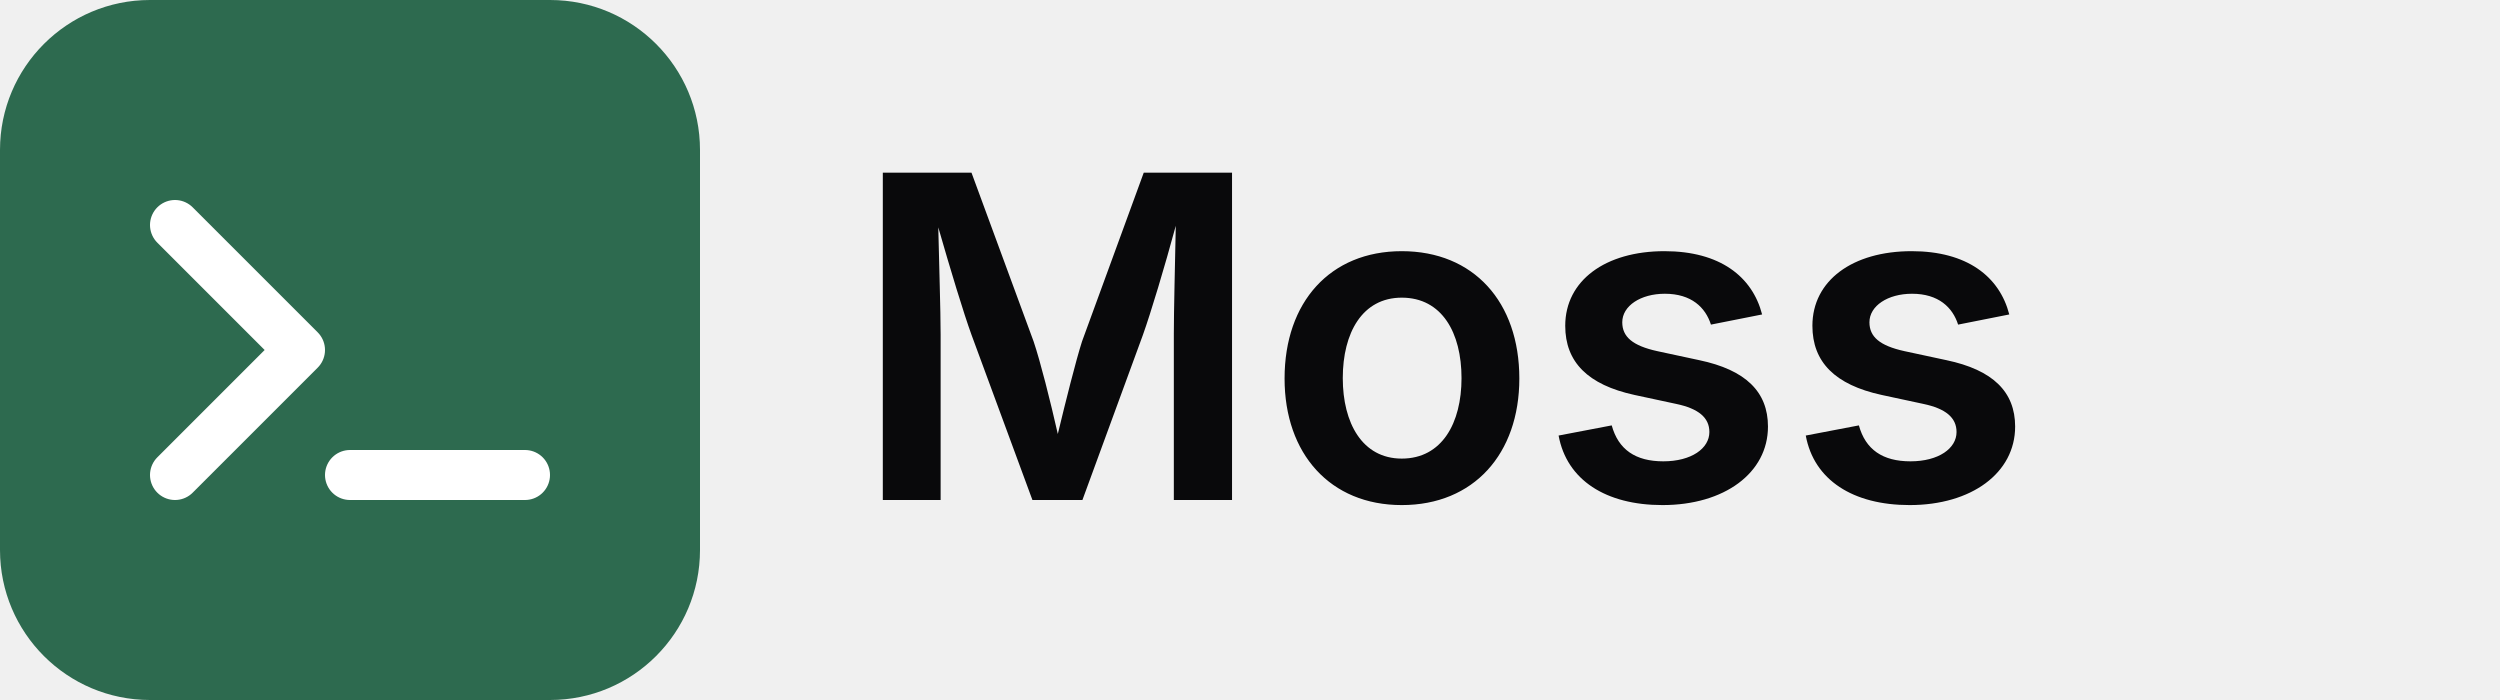
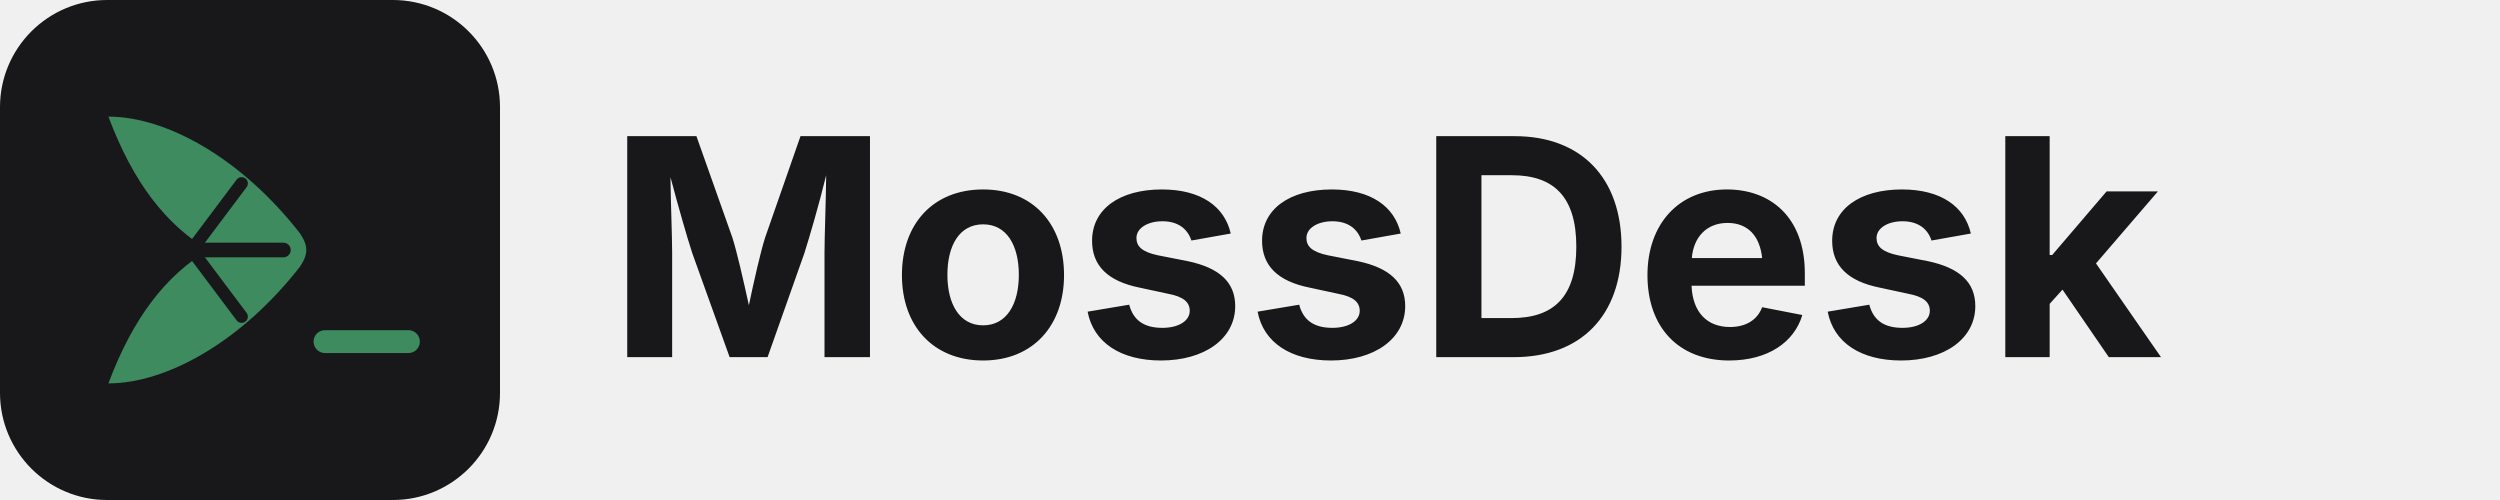
- <svg xmlns="http://www.w3.org/2000/svg" width="100" height="28" viewBox="0 0 100 28" fill="none">
-   <rect width="28" height="28" rx="6" fill="#2D6A4F" />
-   <path d="M7 19L12 14L7 9" stroke="white" stroke-width="2" stroke-linecap="round" stroke-linejoin="round" />
-   <line x1="14" y1="19" x2="21" y2="19" stroke="white" stroke-width="2" stroke-linecap="round" />
-   <text x="34" y="20" font-family="system-ui, -apple-system, sans-serif" font-size="18" font-weight="600" fill="#09090B">Moss</text>
+ <svg xmlns="http://www.w3.org/2000/svg" width="140" height="28" viewBox="0 0 140 28" fill="none">
+   <rect width="28" height="28" rx="6" fill="#18181B" />
+   <path d="M 6.07 6.53 C 9.33 6.53, 13.53 8.87, 16.8 13.07 C 17.27 13.77, 17.27 14.23, 16.8 14.93 C 13.53 19.13, 9.33 21.47, 6.07 21.47 C 7.47 17.73, 9.33 15.4, 11.67 14 C 9.33 12.6, 7.47 10.27, 6.07 6.53 Z" fill="#3d8b5e" />
+   <line x1="7.47" y1="14" x2="15.87" y2="14" stroke="#18181B" stroke-width="0.82" stroke-linecap="round" />
+   <line x1="10.73" y1="14" x2="13.53" y2="10.27" stroke="#18181B" stroke-width="0.7" stroke-linecap="round" />
+   <line x1="10.73" y1="14" x2="13.53" y2="17.73" stroke="#18181B" stroke-width="0.7" stroke-linecap="round" />
+   <line x1="18.2" y1="19.13" x2="22.87" y2="19.13" stroke="#3d8b5e" stroke-width="1.28" stroke-linecap="round" />
+   <text x="34" y="20" font-family="system-ui, -apple-system, sans-serif" font-size="17" font-weight="700" fill="#18181B">MossDesk</text>
</svg>
